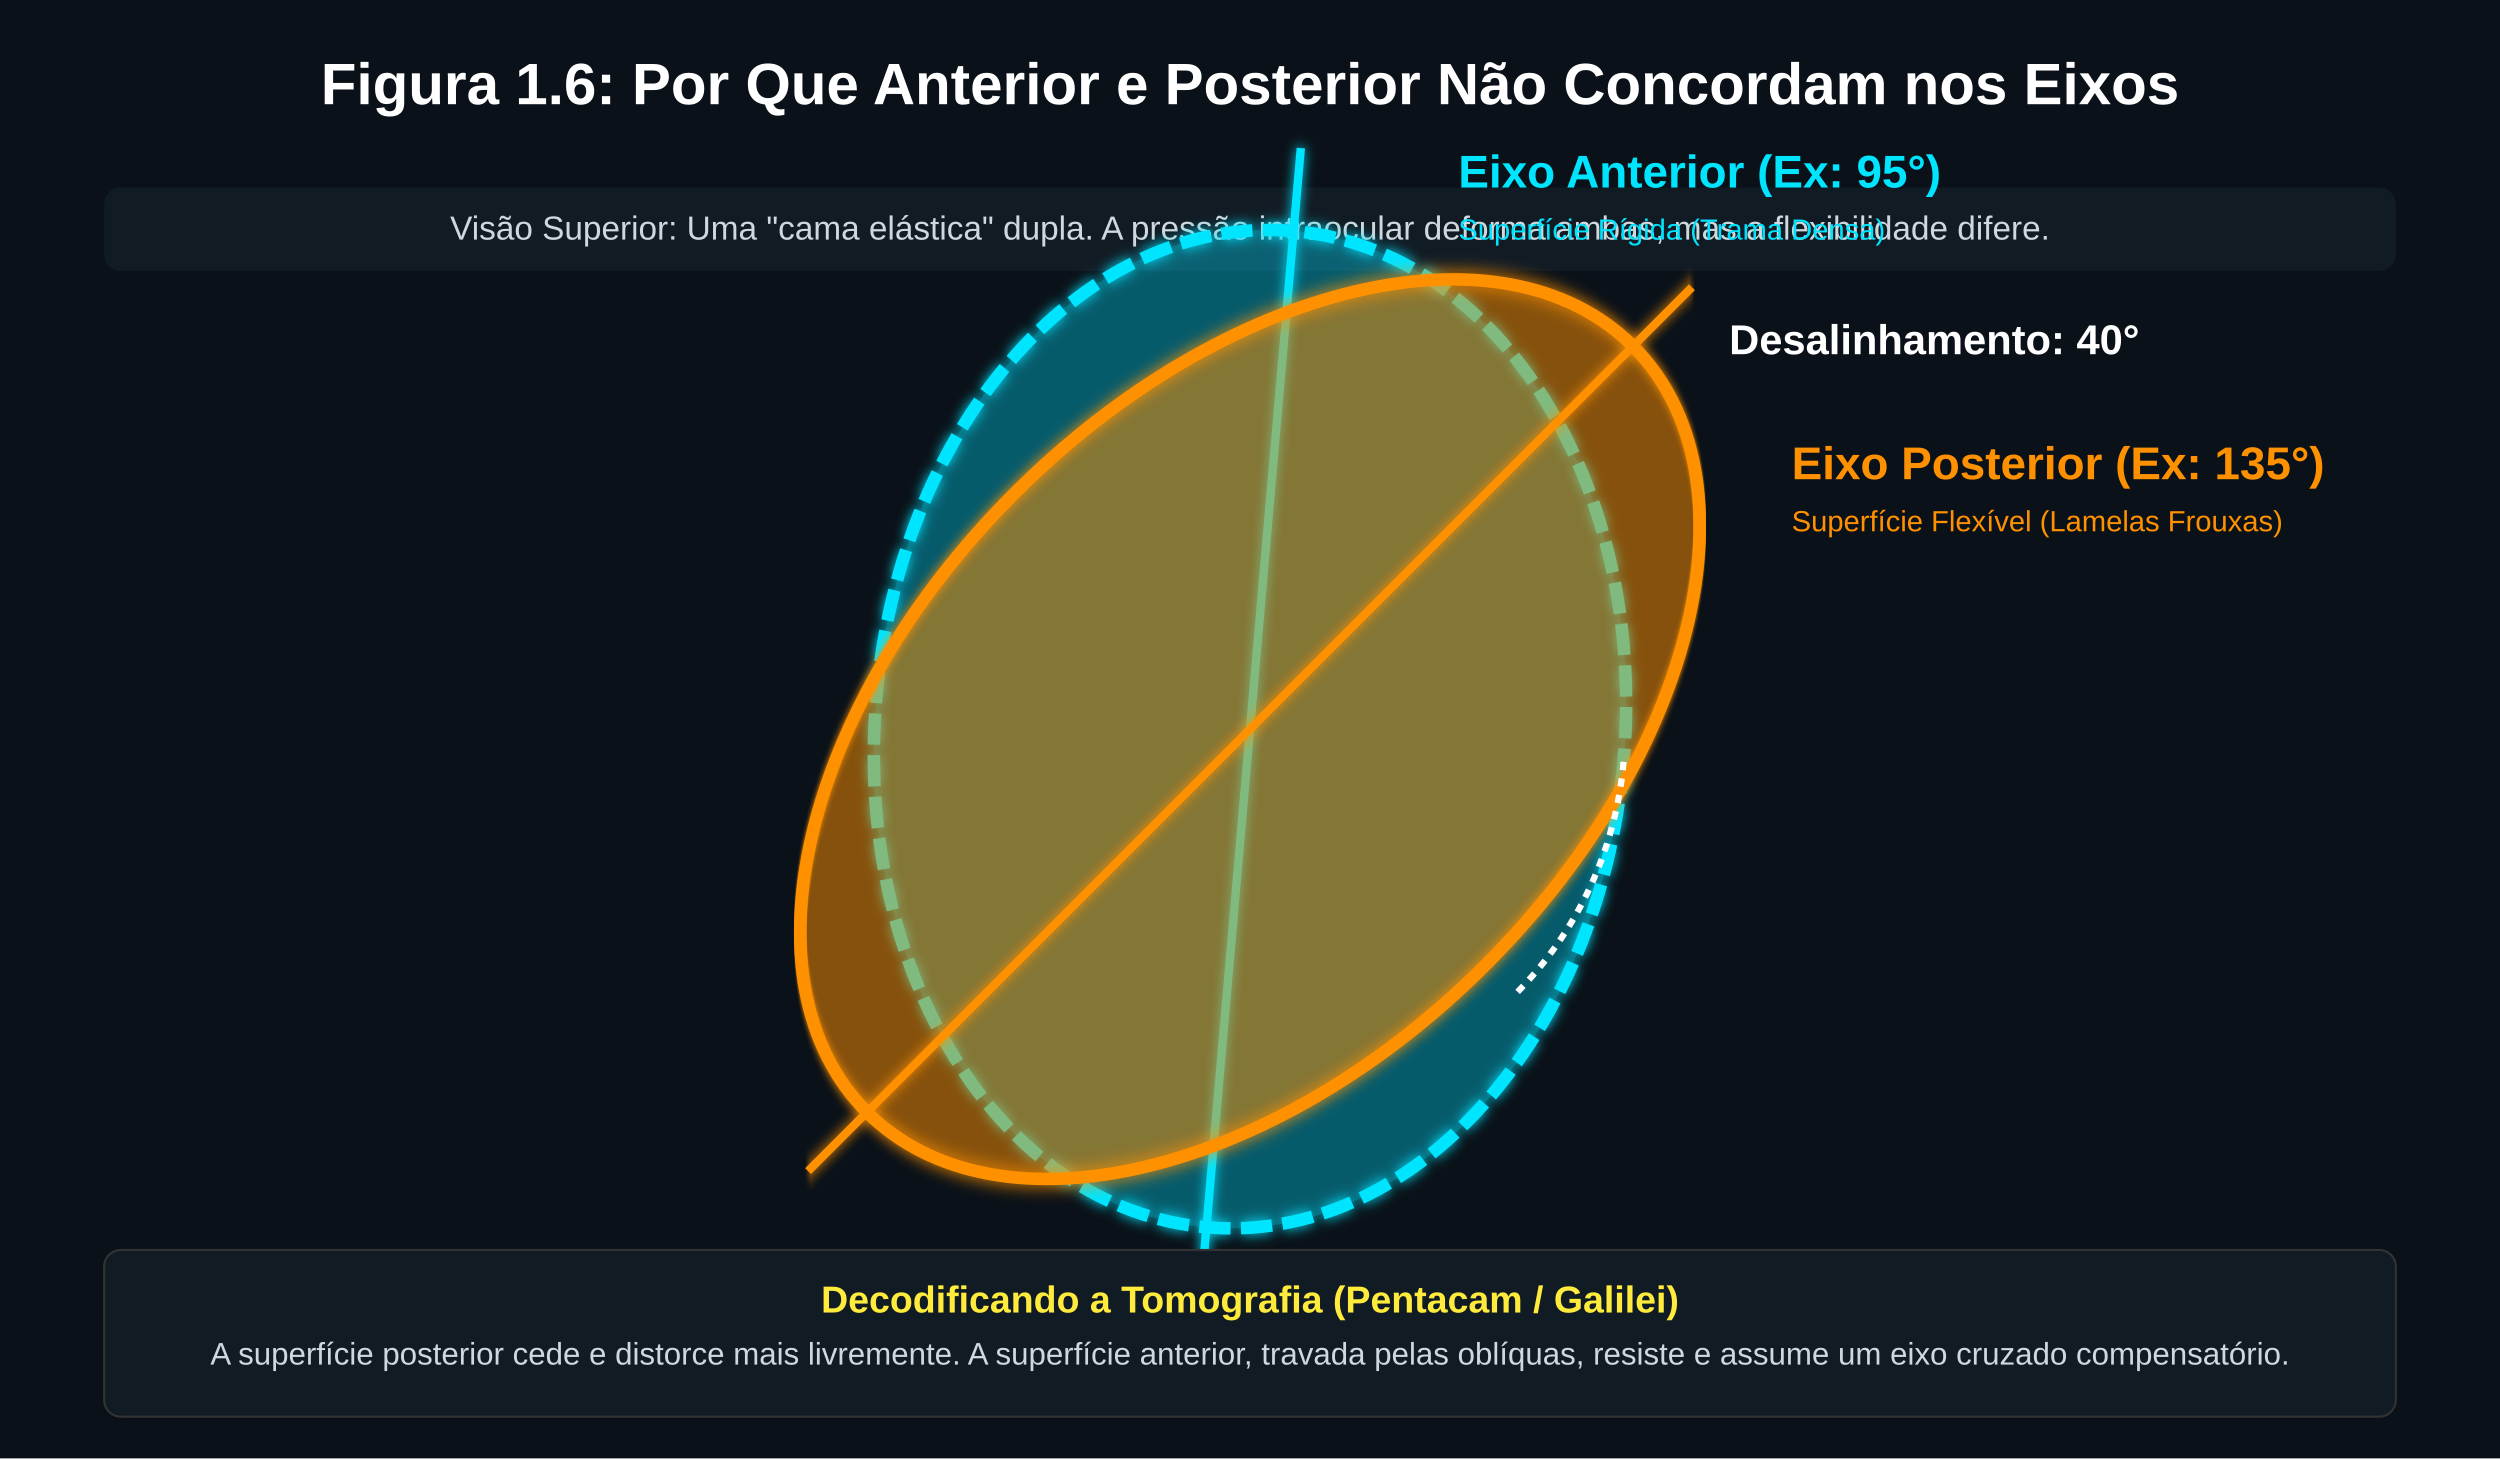
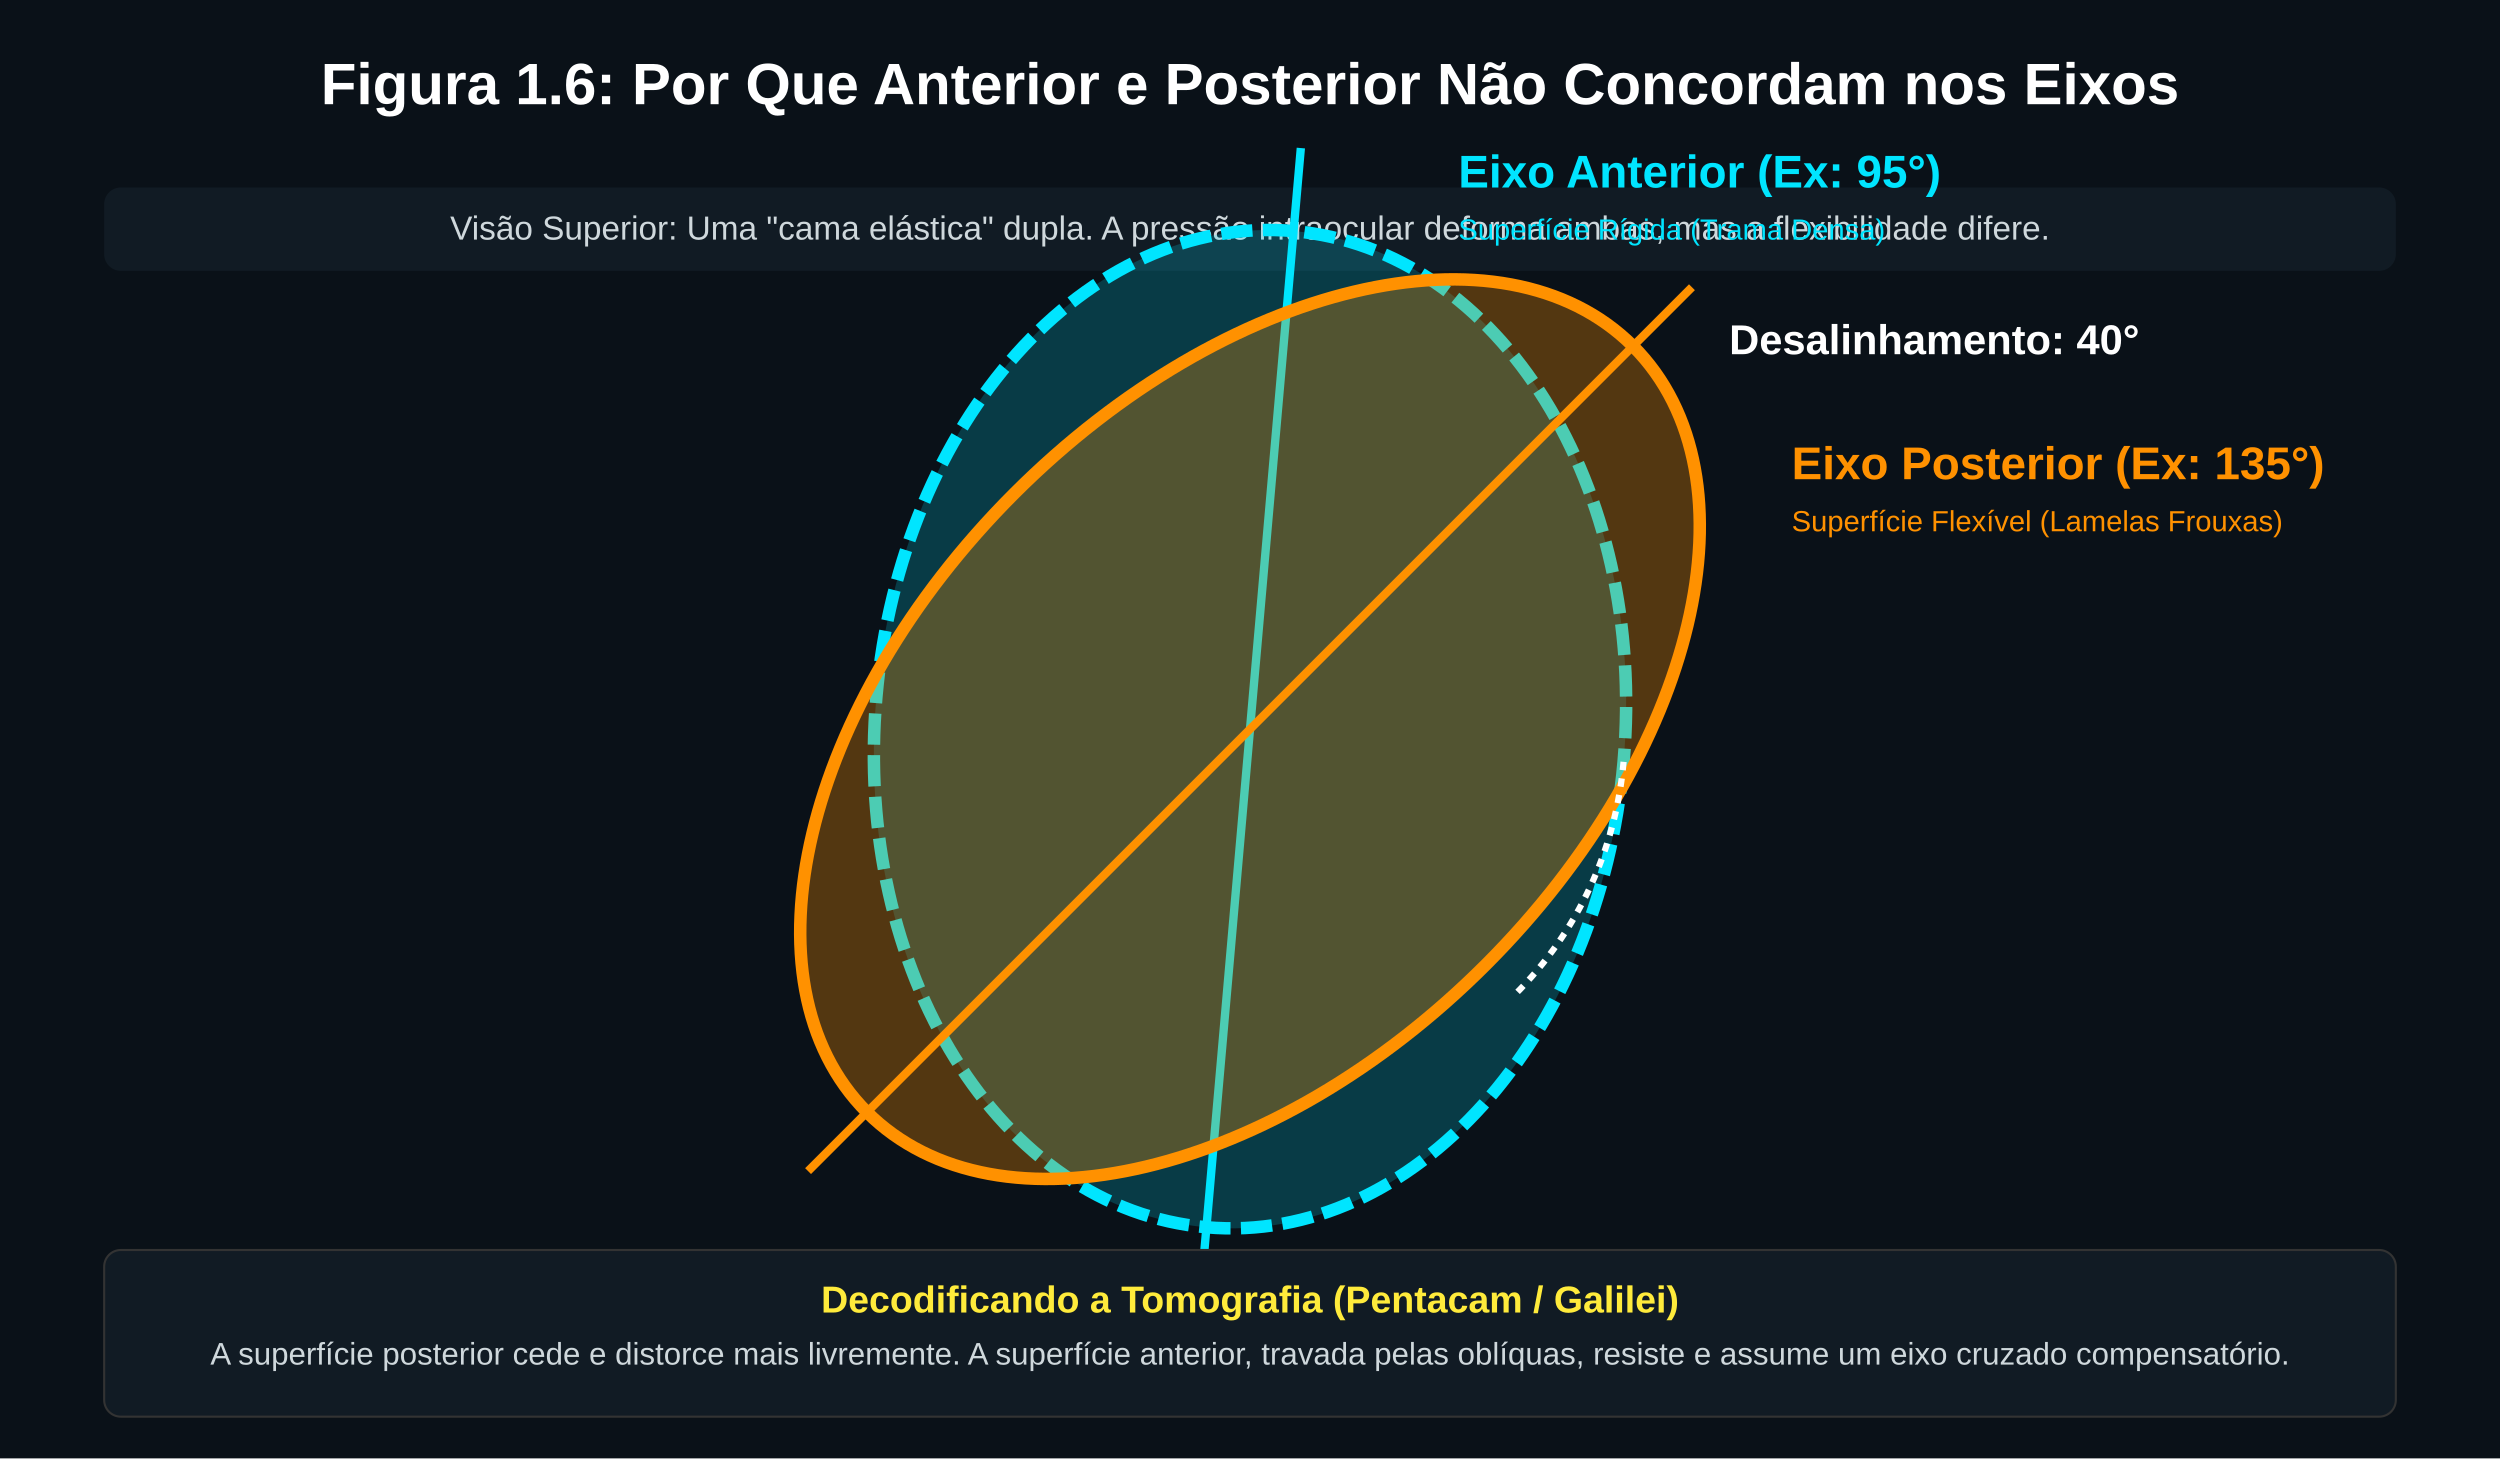
<svg xmlns="http://www.w3.org/2000/svg" viewBox="0 0 1200 700">
  <rect width="1200" height="700" fill="#0a1118" />
  <defs>
-     <filter id="glowCyan" x="-20%" y="-20%" width="140%" height="140%">
-       <feGaussianBlur stdDeviation="3" result="blur" />
-       <feMerge>
-         <feMergeNode in="blur" />
-         <feMergeNode in="SourceGraphic" />
-       </feMerge>
-     </filter>
-     <filter id="glowOrange" x="-20%" y="-20%" width="140%" height="140%">
-       <feGaussianBlur stdDeviation="3" result="blur" />
-       <feMerge>
-         <feMergeNode in="blur" />
-         <feMergeNode in="SourceGraphic" />
-       </feMerge>
-     </filter>
-   </defs>
+     
+     
+ </defs>
  <text x="600" y="50" fill="#ffffff" font-family="Arial" font-size="28" font-weight="bold" text-anchor="middle">Figura 1.6: Por Que Anterior e Posterior Não Concordam nos Eixos</text>
  <rect x="50" y="90" width="1100" height="40" fill="#111B24" rx="8" />
  <text x="600" y="115" fill="#cfd8dc" font-family="Arial" font-size="16" text-anchor="middle">Visão Superior: Uma "cama elástica" dupla. A pressão intraocular deforma ambas, mas a flexibilidade difere.</text>
  <g transform="translate(600, 350) rotate(5)">
-     <ellipse cx="0" cy="0" rx="180" ry="240" fill="#00e5ff" fill-opacity="0.2" stroke="#00e5ff" stroke-width="6" stroke-dasharray="15,5" filter="url(#glowCyan)" />
-     <line x1="0" y1="-280" x2="0" y2="280" stroke="#00e5ff" stroke-width="4" filter="url(#glowCyan)" />
+     <ellipse cx="0" cy="0" rx="180" ry="240" fill="#00e5ff" fill-opacity="0.2" stroke="#00e5ff" stroke-width="6" stroke-dasharray="15,5" />
+     <line x1="0" y1="-280" x2="0" y2="280" stroke="#00e5ff" stroke-width="4" />
  </g>
  <g transform="translate(600, 350) rotate(45)">
-     <ellipse cx="0" cy="0" rx="160" ry="260" fill="#ff9100" fill-opacity="0.3" stroke="#ff9100" stroke-width="6" filter="url(#glowOrange)" />
-     <line x1="0" y1="-300" x2="0" y2="300" stroke="#ff9100" stroke-width="4" filter="url(#glowOrange)" />
+     <ellipse cx="0" cy="0" rx="160" ry="260" fill="#ff9100" fill-opacity="0.3" stroke="#ff9100" stroke-width="6" />
+     <line x1="0" y1="-300" x2="0" y2="300" stroke="#ff9100" stroke-width="4" />
  </g>
  <text x="700" y="90" fill="#00e5ff" font-family="Arial" font-size="22" font-weight="bold">Eixo Anterior (Ex: 95°)</text>
  <text x="700" y="115" fill="#00e5ff" font-family="Arial" font-size="14">Superfície Rígida (Trama Densa)</text>
  <text x="860" y="230" fill="#ff9100" font-family="Arial" font-size="22" font-weight="bold">Eixo Posterior (Ex: 135°)</text>
  <text x="860" y="255" fill="#ff9100" font-family="Arial" font-size="14">Superfície Flexível (Lamelas Frouxas)</text>
  <path d="M 779.315 365.688 A 180 180 0 0 1 727.279 477.279" fill="none" stroke="#ffffff" stroke-width="3" stroke-dasharray="4,4" />
  <text x="830" y="170" fill="#ffffff" font-family="Arial" font-size="20" font-weight="bold">Desalinhamento: 40°</text>
  <rect x="50" y="600" width="1100" height="80" fill="#111B24" rx="8" stroke="#333" />
  <text x="600" y="630" fill="#ffeb3b" font-family="Arial" font-size="18" font-weight="bold" text-anchor="middle">Decodificando a Tomografia (Pentacam / Galilei)</text>
  <text x="600" y="655" fill="#cfd8dc" font-family="Arial" font-size="15" text-anchor="middle">A superfície posterior cede e distorce mais livremente. A superfície anterior, travada pelas oblíquas, resiste e assume um eixo cruzado compensatório.</text>
</svg>
